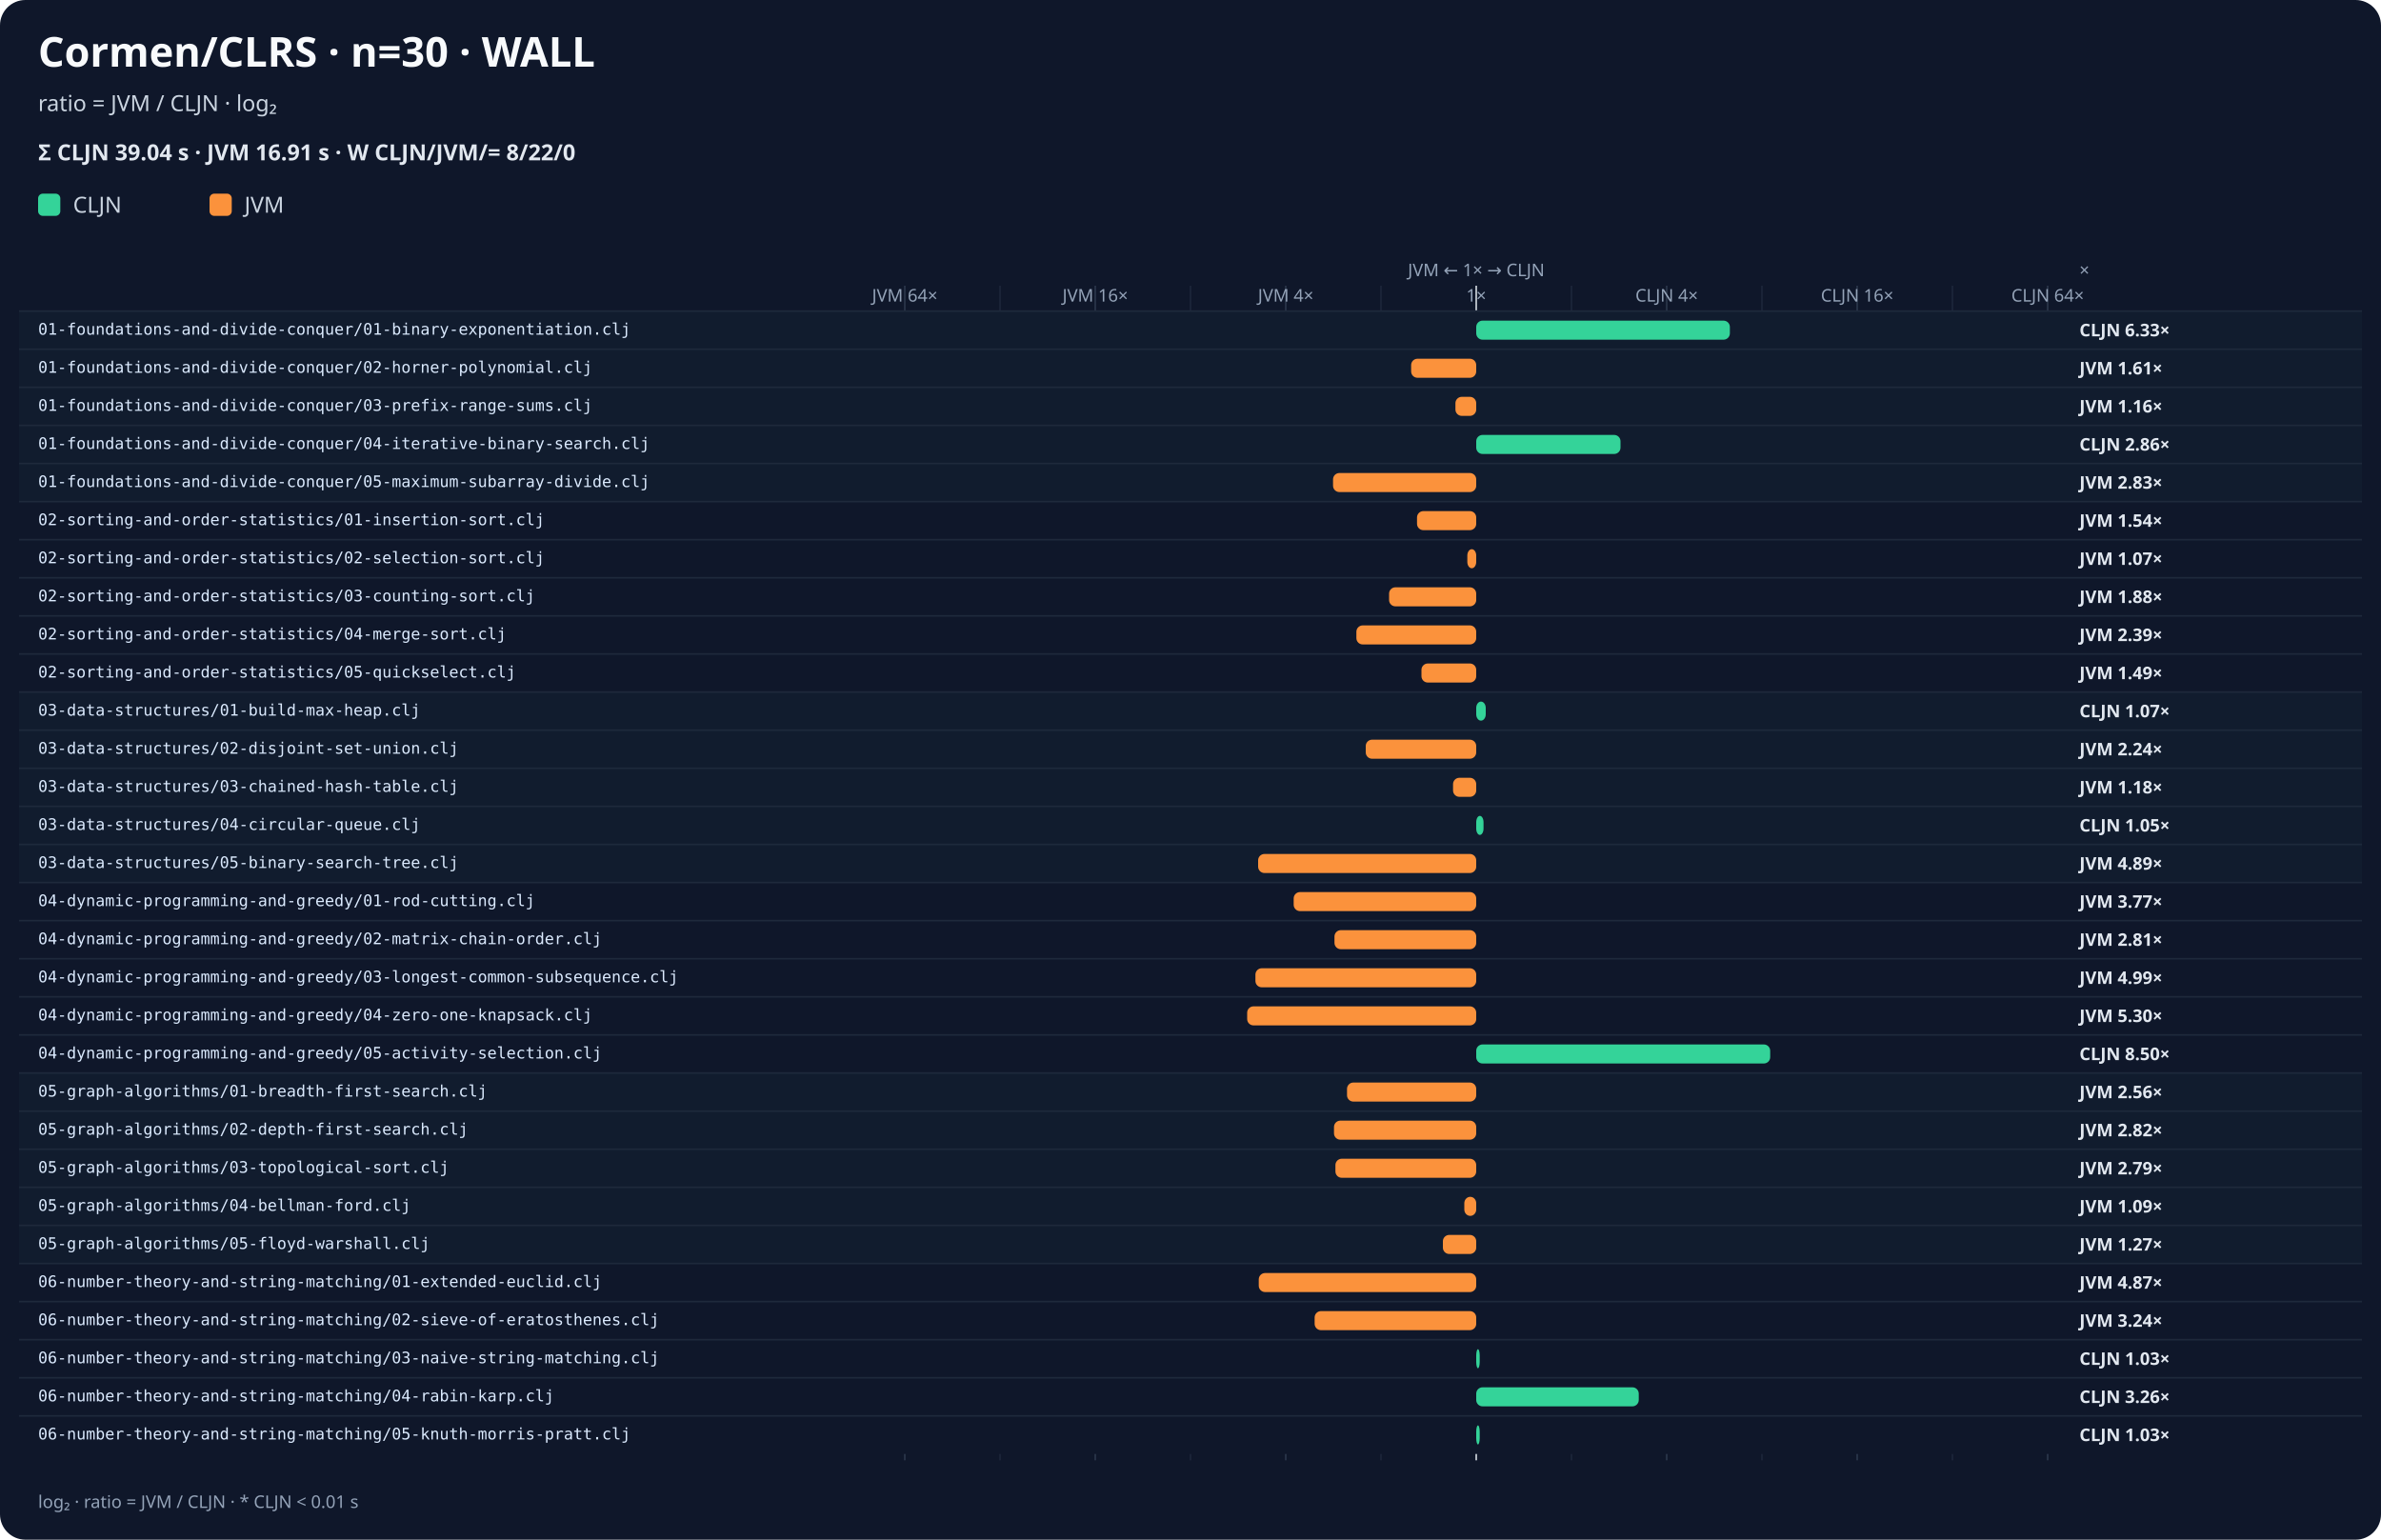
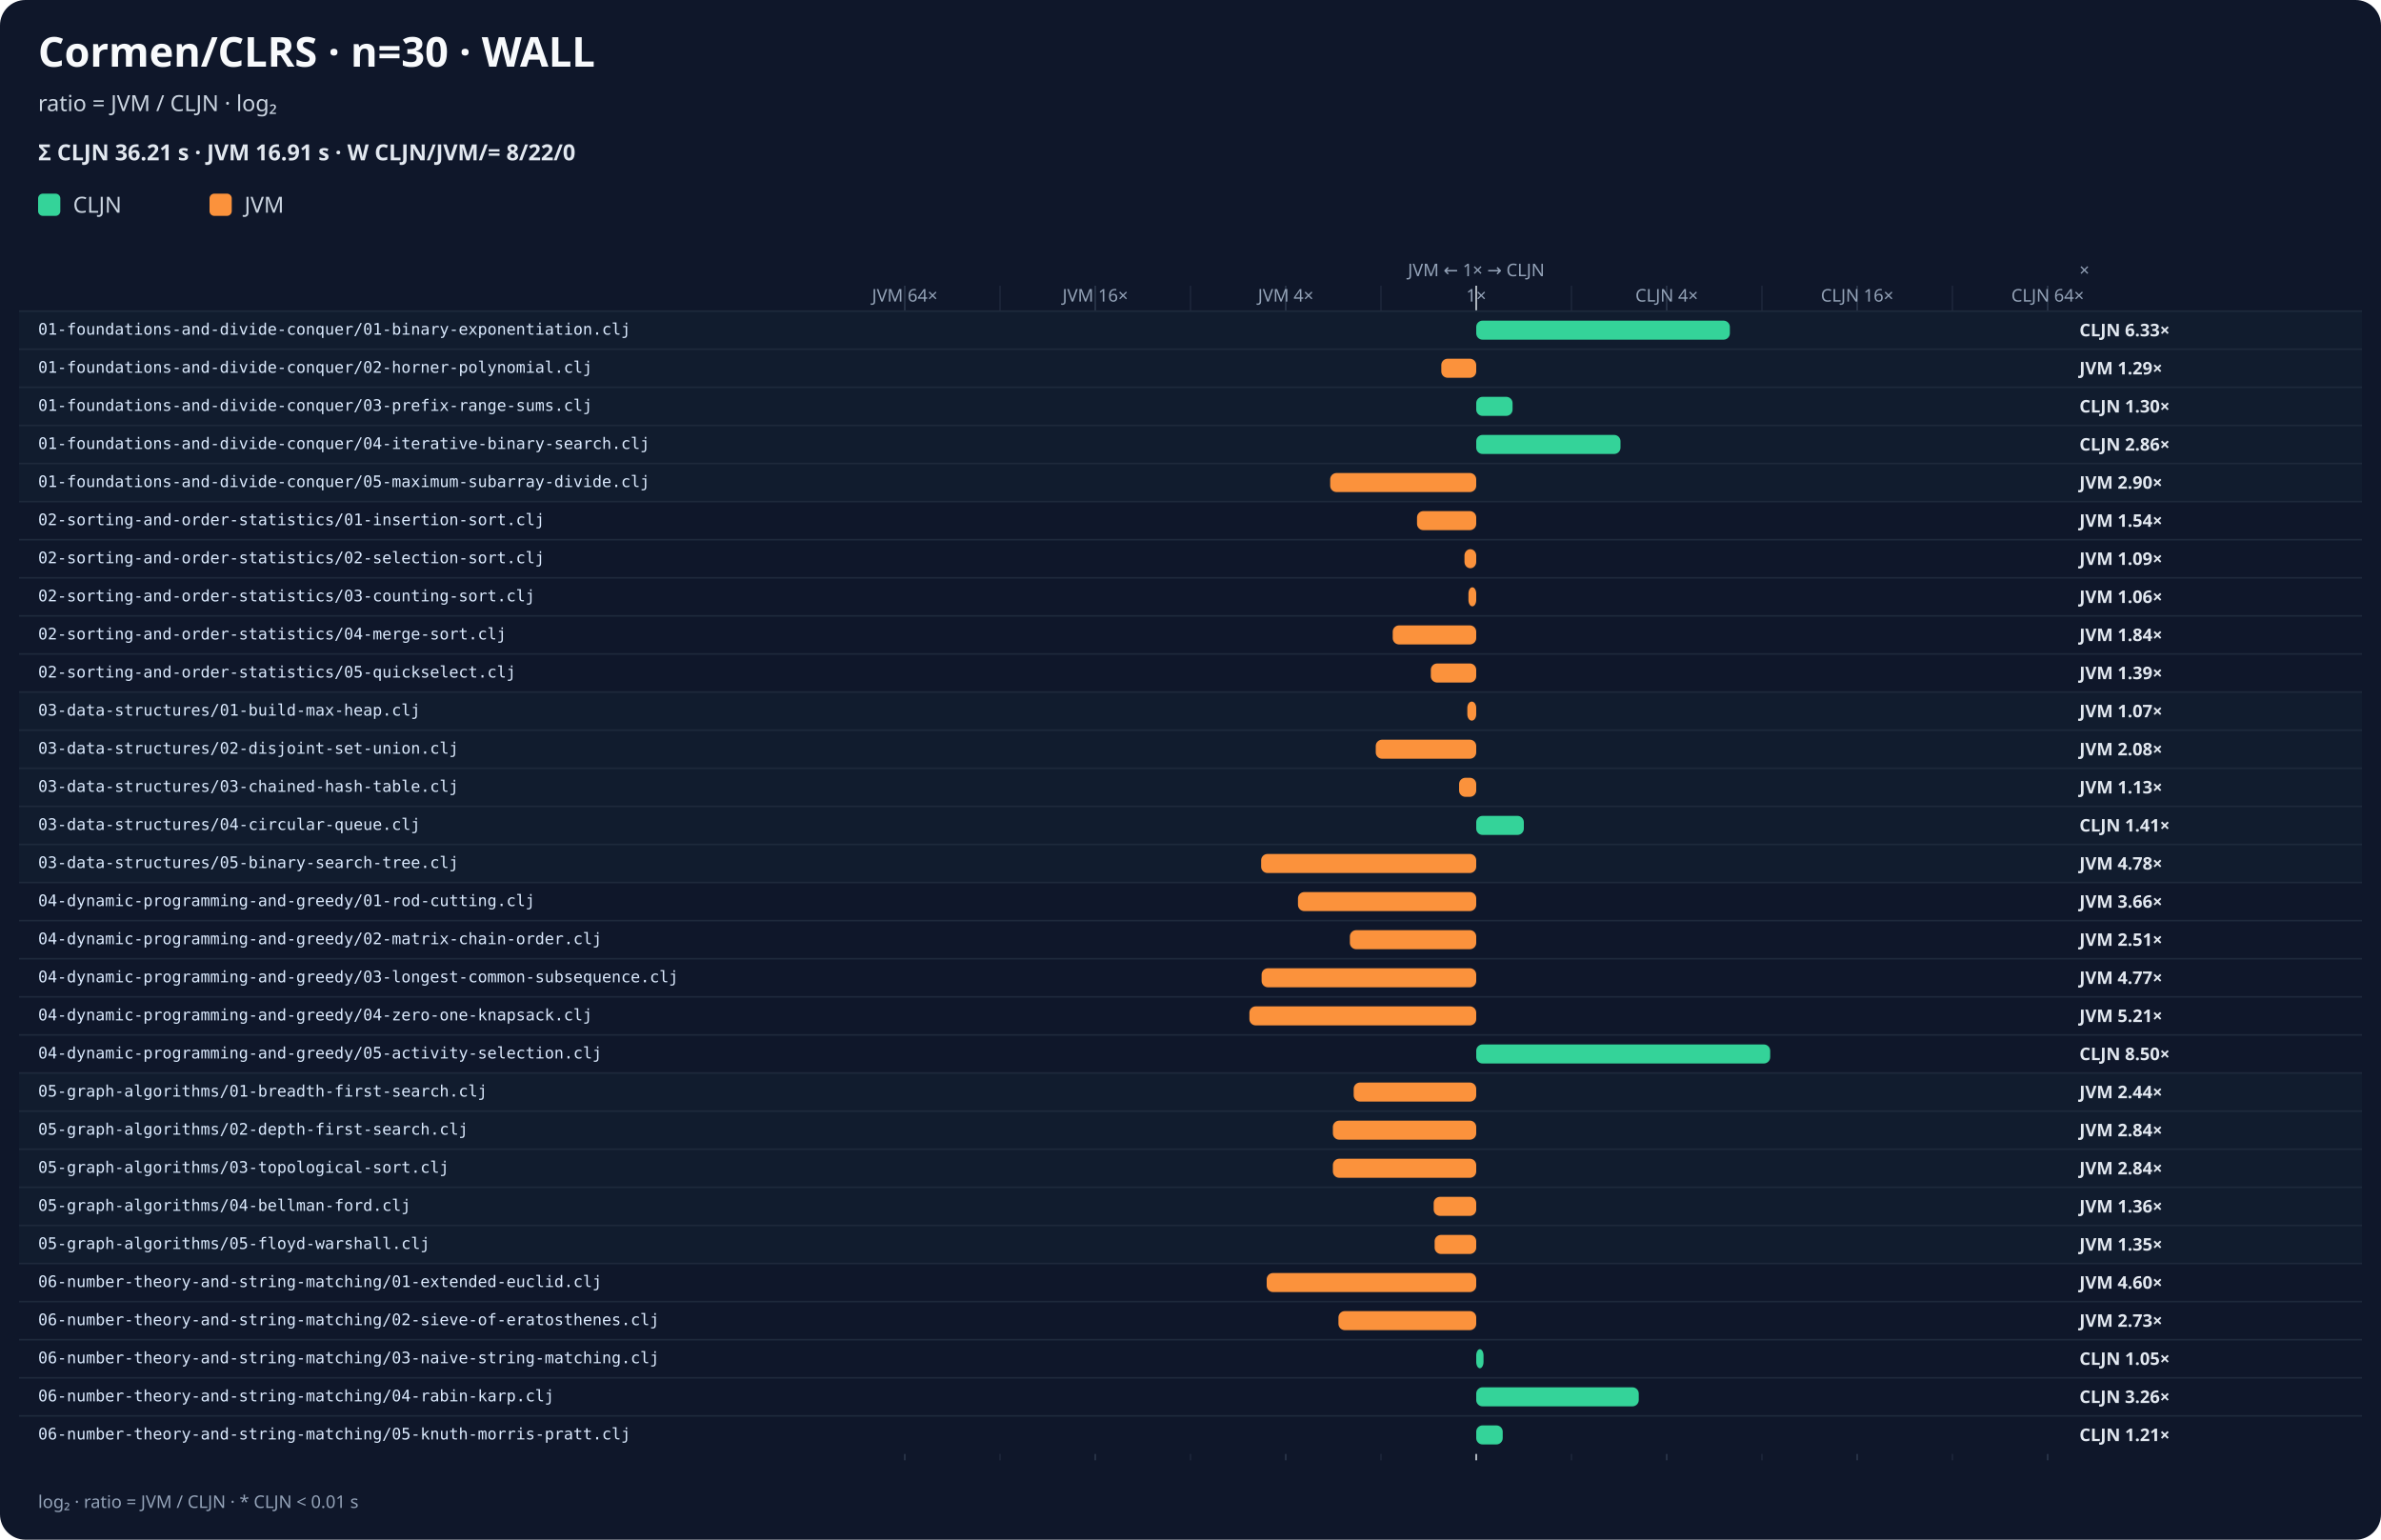
<svg xmlns="http://www.w3.org/2000/svg" width="1500" height="970" viewBox="0 0 1500 970" role="img" aria-labelledby="chart-title chart-desc">
  <style>
.title { fill: #f8fafc; font: 700 26px system-ui, sans-serif; }
.subtitle { fill: #cbd5e1; font: 14px system-ui, sans-serif; }
.summary { fill: #e2e8f0; font: 600 14px system-ui, sans-serif; }
.label { fill: #dbeafe; font: 10px ui-monospace, SFMono-Regular, Consolas, monospace; }
.value { fill: #e2e8f0; font: 600 11px system-ui, sans-serif; }
.axis { fill: #94a3b8; font: 11px system-ui, sans-serif; }
.footer { fill: #94a3b8; font: 11px system-ui, sans-serif; }
</style>
  <rect width="1500" height="970" rx="16" fill="#0f172a" />
  <text x="24" y="42" class="title">Cormen/CLRS · n=30 · WALL</text>
  <text x="24" y="70" class="subtitle">ratio = JVM / CLJN · log₂</text>
-   <text x="24" y="101" class="summary">Σ CLJN 39.04 s · JVM 16.91 s · W CLJN/JVM/= 8/22/0</text>
+   <text x="24" y="101" class="summary">Σ CLJN 36.21 s · JVM 16.91 s · W CLJN/JVM/= 8/22/0</text>
  <rect x="24" y="122" width="14" height="14" rx="3" fill="#34d399" />
  <text x="46" y="134" class="subtitle">CLJN</text>
  <rect x="132" y="122" width="14" height="14" rx="3" fill="#fb923c" />
  <text x="154" y="134" class="subtitle">JVM</text>
  <text x="930" y="174" class="axis" text-anchor="middle">JVM ← 1× → CLJN</text>
  <text x="1310" y="174" class="axis">×</text>
  <line x1="570.0" y1="180" x2="570.0" y2="920" stroke="#334155" opacity="0.75" />
  <text x="570.0" y="190" class="axis" text-anchor="middle">JVM 64×</text>
  <line x1="630.0" y1="180" x2="630.0" y2="920" stroke="#334155" opacity="0.35" />
  <line x1="690.0" y1="180" x2="690.0" y2="920" stroke="#334155" opacity="0.75" />
  <text x="690.0" y="190" class="axis" text-anchor="middle">JVM 16×</text>
  <line x1="750.0" y1="180" x2="750.0" y2="920" stroke="#334155" opacity="0.35" />
  <line x1="810.0" y1="180" x2="810.0" y2="920" stroke="#334155" opacity="0.75" />
  <text x="810.0" y="190" class="axis" text-anchor="middle">JVM 4×</text>
  <line x1="870.0" y1="180" x2="870.0" y2="920" stroke="#334155" opacity="0.35" />
  <line x1="930.0" y1="180" x2="930.0" y2="920" stroke="#e2e8f0" opacity="0.90" />
  <text x="930.0" y="190" class="axis" text-anchor="middle">1×</text>
  <line x1="990.0" y1="180" x2="990.0" y2="920" stroke="#334155" opacity="0.35" />
  <line x1="1050.0" y1="180" x2="1050.0" y2="920" stroke="#334155" opacity="0.75" />
  <text x="1050.0" y="190" class="axis" text-anchor="middle">CLJN 4×</text>
  <line x1="1110.0" y1="180" x2="1110.0" y2="920" stroke="#334155" opacity="0.35" />
  <line x1="1170.0" y1="180" x2="1170.0" y2="920" stroke="#334155" opacity="0.75" />
  <text x="1170.0" y="190" class="axis" text-anchor="middle">CLJN 16×</text>
  <line x1="1230.0" y1="180" x2="1230.0" y2="920" stroke="#334155" opacity="0.35" />
  <line x1="1290.0" y1="180" x2="1290.0" y2="920" stroke="#334155" opacity="0.75" />
  <text x="1290.0" y="190" class="axis" text-anchor="middle">CLJN 64×</text>
  <rect x="12" y="196" width="1476" height="24" fill="#111c2e" />
  <line x1="12" y1="196" x2="1488" y2="196" stroke="#1e293b" />
  <text x="24" y="208.0" class="label" dominant-baseline="middle">01-foundations-and-divide-conquer/01-binary-exponentiation.clj</text>
  <rect x="930.0" y="202.0" width="159.8" height="12" rx="4" fill="#34d399" />
  <text x="1310" y="208.0" class="value" dominant-baseline="middle">CLJN 6.33×</text>
  <rect x="12" y="220" width="1476" height="24" fill="#111c2e" />
  <line x1="12" y1="220" x2="1488" y2="220" stroke="#1e293b" />
  <text x="24" y="232.0" class="label" dominant-baseline="middle">01-foundations-and-divide-conquer/02-horner-polynomial.clj</text>
-   <rect x="889.0" y="226.0" width="41.0" height="12" rx="4" fill="#fb923c" />
-   <text x="1310" y="232.0" class="value" dominant-baseline="middle">JVM 1.61×</text>
+   <rect x="908.0" y="226.0" width="22.0" height="12" rx="4" fill="#fb923c" />
+   <text x="1310" y="232.0" class="value" dominant-baseline="middle">JVM 1.29×</text>
  <rect x="12" y="244" width="1476" height="24" fill="#111c2e" />
  <line x1="12" y1="244" x2="1488" y2="244" stroke="#1e293b" />
  <text x="24" y="256.0" class="label" dominant-baseline="middle">01-foundations-and-divide-conquer/03-prefix-range-sums.clj</text>
-   <rect x="916.9" y="250.0" width="13.1" height="12" rx="4" fill="#fb923c" />
-   <text x="1310" y="256.0" class="value" dominant-baseline="middle">JVM 1.16×</text>
+   <rect x="930.0" y="250.0" width="22.9" height="12" rx="4" fill="#34d399" />
+   <text x="1310" y="256.0" class="value" dominant-baseline="middle">CLJN 1.30×</text>
  <rect x="12" y="268" width="1476" height="24" fill="#111c2e" />
  <line x1="12" y1="268" x2="1488" y2="268" stroke="#1e293b" />
  <text x="24" y="280.0" class="label" dominant-baseline="middle">01-foundations-and-divide-conquer/04-iterative-binary-search.clj</text>
  <rect x="930.0" y="274.0" width="90.9" height="12" rx="4" fill="#34d399" />
  <text x="1310" y="280.0" class="value" dominant-baseline="middle">CLJN 2.86×</text>
  <rect x="12" y="292" width="1476" height="24" fill="#111c2e" />
  <line x1="12" y1="292" x2="1488" y2="292" stroke="#1e293b" />
  <text x="24" y="304.0" class="label" dominant-baseline="middle">01-foundations-and-divide-conquer/05-maximum-subarray-divide.clj</text>
-   <rect x="839.8" y="298.0" width="90.2" height="12" rx="4" fill="#fb923c" />
-   <text x="1310" y="304.0" class="value" dominant-baseline="middle">JVM 2.83×</text>
+   <rect x="838.0" y="298.0" width="92.0" height="12" rx="4" fill="#fb923c" />
+   <text x="1310" y="304.0" class="value" dominant-baseline="middle">JVM 2.90×</text>
  <rect x="12" y="316" width="1476" height="24" fill="#0f172a" />
  <line x1="12" y1="316" x2="1488" y2="316" stroke="#1e293b" />
  <text x="24" y="328.0" class="label" dominant-baseline="middle">02-sorting-and-order-statistics/01-insertion-sort.clj</text>
  <rect x="892.7" y="322.0" width="37.3" height="12" rx="4" fill="#fb923c" />
  <text x="1310" y="328.0" class="value" dominant-baseline="middle">JVM 1.54×</text>
  <rect x="12" y="340" width="1476" height="24" fill="#0f172a" />
  <line x1="12" y1="340" x2="1488" y2="340" stroke="#1e293b" />
  <text x="24" y="352.0" class="label" dominant-baseline="middle">02-sorting-and-order-statistics/02-selection-sort.clj</text>
-   <rect x="924.4" y="346.0" width="5.6" height="12" rx="4" fill="#fb923c" />
-   <text x="1310" y="352.0" class="value" dominant-baseline="middle">JVM 1.07×</text>
+   <rect x="922.6" y="346.0" width="7.4" height="12" rx="4" fill="#fb923c" />
+   <text x="1310" y="352.0" class="value" dominant-baseline="middle">JVM 1.09×</text>
  <rect x="12" y="364" width="1476" height="24" fill="#0f172a" />
  <line x1="12" y1="364" x2="1488" y2="364" stroke="#1e293b" />
  <text x="24" y="376.0" class="label" dominant-baseline="middle">02-sorting-and-order-statistics/03-counting-sort.clj</text>
-   <rect x="875.1" y="370.0" width="54.9" height="12" rx="4" fill="#fb923c" />
-   <text x="1310" y="376.0" class="value" dominant-baseline="middle">JVM 1.88×</text>
+   <rect x="925.1" y="370.0" width="4.9" height="12" rx="4" fill="#fb923c" />
+   <text x="1310" y="376.0" class="value" dominant-baseline="middle">JVM 1.06×</text>
  <rect x="12" y="388" width="1476" height="24" fill="#0f172a" />
  <line x1="12" y1="388" x2="1488" y2="388" stroke="#1e293b" />
  <text x="24" y="400.0" class="label" dominant-baseline="middle">02-sorting-and-order-statistics/04-merge-sort.clj</text>
-   <rect x="854.5" y="394.0" width="75.5" height="12" rx="4" fill="#fb923c" />
-   <text x="1310" y="400.0" class="value" dominant-baseline="middle">JVM 2.39×</text>
+   <rect x="877.4" y="394.0" width="52.6" height="12" rx="4" fill="#fb923c" />
+   <text x="1310" y="400.0" class="value" dominant-baseline="middle">JVM 1.84×</text>
  <rect x="12" y="412" width="1476" height="24" fill="#0f172a" />
  <line x1="12" y1="412" x2="1488" y2="412" stroke="#1e293b" />
  <text x="24" y="424.0" class="label" dominant-baseline="middle">02-sorting-and-order-statistics/05-quickselect.clj</text>
-   <rect x="895.5" y="418.0" width="34.5" height="12" rx="4" fill="#fb923c" />
-   <text x="1310" y="424.0" class="value" dominant-baseline="middle">JVM 1.49×</text>
+   <rect x="901.4" y="418.0" width="28.6" height="12" rx="4" fill="#fb923c" />
+   <text x="1310" y="424.0" class="value" dominant-baseline="middle">JVM 1.39×</text>
  <rect x="12" y="436" width="1476" height="24" fill="#111c2e" />
  <line x1="12" y1="436" x2="1488" y2="436" stroke="#1e293b" />
  <text x="24" y="448.0" class="label" dominant-baseline="middle">03-data-structures/01-build-max-heap.clj</text>
-   <rect x="930.0" y="442.0" width="6.0" height="12" rx="4" fill="#34d399" />
-   <text x="1310" y="448.0" class="value" dominant-baseline="middle">CLJN 1.07×</text>
+   <rect x="924.4" y="442.0" width="5.6" height="12" rx="4" fill="#fb923c" />
+   <text x="1310" y="448.0" class="value" dominant-baseline="middle">JVM 1.07×</text>
  <rect x="12" y="460" width="1476" height="24" fill="#111c2e" />
  <line x1="12" y1="460" x2="1488" y2="460" stroke="#1e293b" />
  <text x="24" y="472.0" class="label" dominant-baseline="middle">03-data-structures/02-disjoint-set-union.clj</text>
-   <rect x="860.4" y="466.0" width="69.6" height="12" rx="4" fill="#fb923c" />
-   <text x="1310" y="472.0" class="value" dominant-baseline="middle">JVM 2.24×</text>
+   <rect x="866.7" y="466.0" width="63.3" height="12" rx="4" fill="#fb923c" />
+   <text x="1310" y="472.0" class="value" dominant-baseline="middle">JVM 2.08×</text>
  <rect x="12" y="484" width="1476" height="24" fill="#111c2e" />
  <line x1="12" y1="484" x2="1488" y2="484" stroke="#1e293b" />
  <text x="24" y="496.0" class="label" dominant-baseline="middle">03-data-structures/03-chained-hash-table.clj</text>
-   <rect x="915.4" y="490.0" width="14.6" height="12" rx="4" fill="#fb923c" />
-   <text x="1310" y="496.0" class="value" dominant-baseline="middle">JVM 1.18×</text>
+   <rect x="919.2" y="490.0" width="10.8" height="12" rx="4" fill="#fb923c" />
+   <text x="1310" y="496.0" class="value" dominant-baseline="middle">JVM 1.13×</text>
  <rect x="12" y="508" width="1476" height="24" fill="#111c2e" />
  <line x1="12" y1="508" x2="1488" y2="508" stroke="#1e293b" />
  <text x="24" y="520.0" class="label" dominant-baseline="middle">03-data-structures/04-circular-queue.clj</text>
-   <rect x="930.0" y="514.0" width="4.6" height="12" rx="4" fill="#34d399" />
-   <text x="1310" y="520.0" class="value" dominant-baseline="middle">CLJN 1.05×</text>
+   <rect x="930.0" y="514.0" width="30.0" height="12" rx="4" fill="#34d399" />
+   <text x="1310" y="520.0" class="value" dominant-baseline="middle">CLJN 1.41×</text>
  <rect x="12" y="532" width="1476" height="24" fill="#111c2e" />
  <line x1="12" y1="532" x2="1488" y2="532" stroke="#1e293b" />
  <text x="24" y="544.0" class="label" dominant-baseline="middle">03-data-structures/05-binary-search-tree.clj</text>
-   <rect x="792.6" y="538.0" width="137.4" height="12" rx="4" fill="#fb923c" />
-   <text x="1310" y="544.0" class="value" dominant-baseline="middle">JVM 4.89×</text>
+   <rect x="794.5" y="538.0" width="135.5" height="12" rx="4" fill="#fb923c" />
+   <text x="1310" y="544.0" class="value" dominant-baseline="middle">JVM 4.78×</text>
  <rect x="12" y="556" width="1476" height="24" fill="#0f172a" />
  <line x1="12" y1="556" x2="1488" y2="556" stroke="#1e293b" />
  <text x="24" y="568.0" class="label" dominant-baseline="middle">04-dynamic-programming-and-greedy/01-rod-cutting.clj</text>
-   <rect x="815.0" y="562.0" width="115.0" height="12" rx="4" fill="#fb923c" />
-   <text x="1310" y="568.0" class="value" dominant-baseline="middle">JVM 3.77×</text>
+   <rect x="817.7" y="562.0" width="112.3" height="12" rx="4" fill="#fb923c" />
+   <text x="1310" y="568.0" class="value" dominant-baseline="middle">JVM 3.66×</text>
  <rect x="12" y="580" width="1476" height="24" fill="#0f172a" />
  <line x1="12" y1="580" x2="1488" y2="580" stroke="#1e293b" />
  <text x="24" y="592.0" class="label" dominant-baseline="middle">04-dynamic-programming-and-greedy/02-matrix-chain-order.clj</text>
-   <rect x="840.7" y="586.0" width="89.3" height="12" rx="4" fill="#fb923c" />
-   <text x="1310" y="592.0" class="value" dominant-baseline="middle">JVM 2.81×</text>
+   <rect x="850.4" y="586.0" width="79.6" height="12" rx="4" fill="#fb923c" />
+   <text x="1310" y="592.0" class="value" dominant-baseline="middle">JVM 2.51×</text>
  <rect x="12" y="604" width="1476" height="24" fill="#0f172a" />
  <line x1="12" y1="604" x2="1488" y2="604" stroke="#1e293b" />
  <text x="24" y="616.0" class="label" dominant-baseline="middle">04-dynamic-programming-and-greedy/03-longest-common-subsequence.clj</text>
-   <rect x="790.9" y="610.0" width="139.1" height="12" rx="4" fill="#fb923c" />
-   <text x="1310" y="616.0" class="value" dominant-baseline="middle">JVM 4.99×</text>
+   <rect x="794.8" y="610.0" width="135.2" height="12" rx="4" fill="#fb923c" />
+   <text x="1310" y="616.0" class="value" dominant-baseline="middle">JVM 4.77×</text>
  <rect x="12" y="628" width="1476" height="24" fill="#0f172a" />
  <line x1="12" y1="628" x2="1488" y2="628" stroke="#1e293b" />
  <text x="24" y="640.0" class="label" dominant-baseline="middle">04-dynamic-programming-and-greedy/04-zero-one-knapsack.clj</text>
-   <rect x="785.7" y="634.0" width="144.3" height="12" rx="4" fill="#fb923c" />
-   <text x="1310" y="640.0" class="value" dominant-baseline="middle">JVM 5.30×</text>
+   <rect x="787.1" y="634.0" width="142.9" height="12" rx="4" fill="#fb923c" />
+   <text x="1310" y="640.0" class="value" dominant-baseline="middle">JVM 5.21×</text>
  <rect x="12" y="652" width="1476" height="24" fill="#0f172a" />
  <line x1="12" y1="652" x2="1488" y2="652" stroke="#1e293b" />
  <text x="24" y="664.0" class="label" dominant-baseline="middle">04-dynamic-programming-and-greedy/05-activity-selection.clj</text>
  <rect x="930.0" y="658.0" width="185.2" height="12" rx="4" fill="#34d399" />
  <text x="1310" y="664.0" class="value" dominant-baseline="middle">CLJN 8.50×</text>
  <rect x="12" y="676" width="1476" height="24" fill="#111c2e" />
  <line x1="12" y1="676" x2="1488" y2="676" stroke="#1e293b" />
  <text x="24" y="688.0" class="label" dominant-baseline="middle">05-graph-algorithms/01-breadth-first-search.clj</text>
-   <rect x="848.6" y="682.0" width="81.4" height="12" rx="4" fill="#fb923c" />
-   <text x="1310" y="688.0" class="value" dominant-baseline="middle">JVM 2.56×</text>
+   <rect x="852.8" y="682.0" width="77.2" height="12" rx="4" fill="#fb923c" />
+   <text x="1310" y="688.0" class="value" dominant-baseline="middle">JVM 2.44×</text>
  <rect x="12" y="700" width="1476" height="24" fill="#111c2e" />
  <line x1="12" y1="700" x2="1488" y2="700" stroke="#1e293b" />
  <text x="24" y="712.0" class="label" dominant-baseline="middle">05-graph-algorithms/02-depth-first-search.clj</text>
-   <rect x="840.4" y="706.0" width="89.6" height="12" rx="4" fill="#fb923c" />
-   <text x="1310" y="712.0" class="value" dominant-baseline="middle">JVM 2.82×</text>
+   <rect x="839.7" y="706.0" width="90.3" height="12" rx="4" fill="#fb923c" />
+   <text x="1310" y="712.0" class="value" dominant-baseline="middle">JVM 2.84×</text>
  <rect x="12" y="724" width="1476" height="24" fill="#111c2e" />
  <line x1="12" y1="724" x2="1488" y2="724" stroke="#1e293b" />
  <text x="24" y="736.0" class="label" dominant-baseline="middle">05-graph-algorithms/03-topological-sort.clj</text>
-   <rect x="841.3" y="730.0" width="88.7" height="12" rx="4" fill="#fb923c" />
-   <text x="1310" y="736.0" class="value" dominant-baseline="middle">JVM 2.79×</text>
+   <rect x="839.7" y="730.0" width="90.3" height="12" rx="4" fill="#fb923c" />
+   <text x="1310" y="736.0" class="value" dominant-baseline="middle">JVM 2.84×</text>
  <rect x="12" y="748" width="1476" height="24" fill="#111c2e" />
  <line x1="12" y1="748" x2="1488" y2="748" stroke="#1e293b" />
  <text x="24" y="760.0" class="label" dominant-baseline="middle">05-graph-algorithms/04-bellman-ford.clj</text>
-   <rect x="922.5" y="754.0" width="7.5" height="12" rx="4" fill="#fb923c" />
-   <text x="1310" y="760.0" class="value" dominant-baseline="middle">JVM 1.09×</text>
+   <rect x="903.2" y="754.0" width="26.8" height="12" rx="4" fill="#fb923c" />
+   <text x="1310" y="760.0" class="value" dominant-baseline="middle">JVM 1.36×</text>
  <rect x="12" y="772" width="1476" height="24" fill="#111c2e" />
  <line x1="12" y1="772" x2="1488" y2="772" stroke="#1e293b" />
  <text x="24" y="784.0" class="label" dominant-baseline="middle">05-graph-algorithms/05-floyd-warshall.clj</text>
-   <rect x="909.0" y="778.0" width="21.0" height="12" rx="4" fill="#fb923c" />
-   <text x="1310" y="784.0" class="value" dominant-baseline="middle">JVM 1.27×</text>
+   <rect x="903.8" y="778.0" width="26.2" height="12" rx="4" fill="#fb923c" />
+   <text x="1310" y="784.0" class="value" dominant-baseline="middle">JVM 1.35×</text>
  <rect x="12" y="796" width="1476" height="24" fill="#0f172a" />
  <line x1="12" y1="796" x2="1488" y2="796" stroke="#1e293b" />
  <text x="24" y="808.0" class="label" dominant-baseline="middle">06-number-theory-and-string-matching/01-extended-euclid.clj</text>
-   <rect x="793.0" y="802.0" width="137.0" height="12" rx="4" fill="#fb923c" />
-   <text x="1310" y="808.0" class="value" dominant-baseline="middle">JVM 4.87×</text>
+   <rect x="798.0" y="802.0" width="132.0" height="12" rx="4" fill="#fb923c" />
+   <text x="1310" y="808.0" class="value" dominant-baseline="middle">JVM 4.60×</text>
  <rect x="12" y="820" width="1476" height="24" fill="#0f172a" />
  <line x1="12" y1="820" x2="1488" y2="820" stroke="#1e293b" />
  <text x="24" y="832.0" class="label" dominant-baseline="middle">06-number-theory-and-string-matching/02-sieve-of-eratosthenes.clj</text>
-   <rect x="828.2" y="826.0" width="101.8" height="12" rx="4" fill="#fb923c" />
-   <text x="1310" y="832.0" class="value" dominant-baseline="middle">JVM 3.24×</text>
+   <rect x="843.2" y="826.0" width="86.8" height="12" rx="4" fill="#fb923c" />
+   <text x="1310" y="832.0" class="value" dominant-baseline="middle">JVM 2.73×</text>
  <rect x="12" y="844" width="1476" height="24" fill="#0f172a" />
  <line x1="12" y1="844" x2="1488" y2="844" stroke="#1e293b" />
  <text x="24" y="856.0" class="label" dominant-baseline="middle">06-number-theory-and-string-matching/03-naive-string-matching.clj</text>
-   <rect x="930.0" y="850.0" width="2.2" height="12" rx="4" fill="#34d399" />
-   <text x="1310" y="856.0" class="value" dominant-baseline="middle">CLJN 1.03×</text>
+   <rect x="930.0" y="850.0" width="4.6" height="12" rx="4" fill="#34d399" />
+   <text x="1310" y="856.0" class="value" dominant-baseline="middle">CLJN 1.05×</text>
  <rect x="12" y="868" width="1476" height="24" fill="#0f172a" />
  <line x1="12" y1="868" x2="1488" y2="868" stroke="#1e293b" />
  <text x="24" y="880.0" class="label" dominant-baseline="middle">06-number-theory-and-string-matching/04-rabin-karp.clj</text>
  <rect x="930.0" y="874.0" width="102.4" height="12" rx="4" fill="#34d399" />
  <text x="1310" y="880.0" class="value" dominant-baseline="middle">CLJN 3.26×</text>
  <rect x="12" y="892" width="1476" height="24" fill="#0f172a" />
  <line x1="12" y1="892" x2="1488" y2="892" stroke="#1e293b" />
  <text x="24" y="904.0" class="label" dominant-baseline="middle">06-number-theory-and-string-matching/05-knuth-morris-pratt.clj</text>
-   <rect x="930.0" y="898.0" width="2.2" height="12" rx="4" fill="#34d399" />
-   <text x="1310" y="904.0" class="value" dominant-baseline="middle">CLJN 1.03×</text>
+   <rect x="930.0" y="898.0" width="16.7" height="12" rx="4" fill="#34d399" />
+   <text x="1310" y="904.0" class="value" dominant-baseline="middle">CLJN 1.21×</text>
  <text x="24" y="950" class="footer">log₂ · ratio = JVM / CLJN · * CLJN &lt; 0.01 s</text>
</svg>
